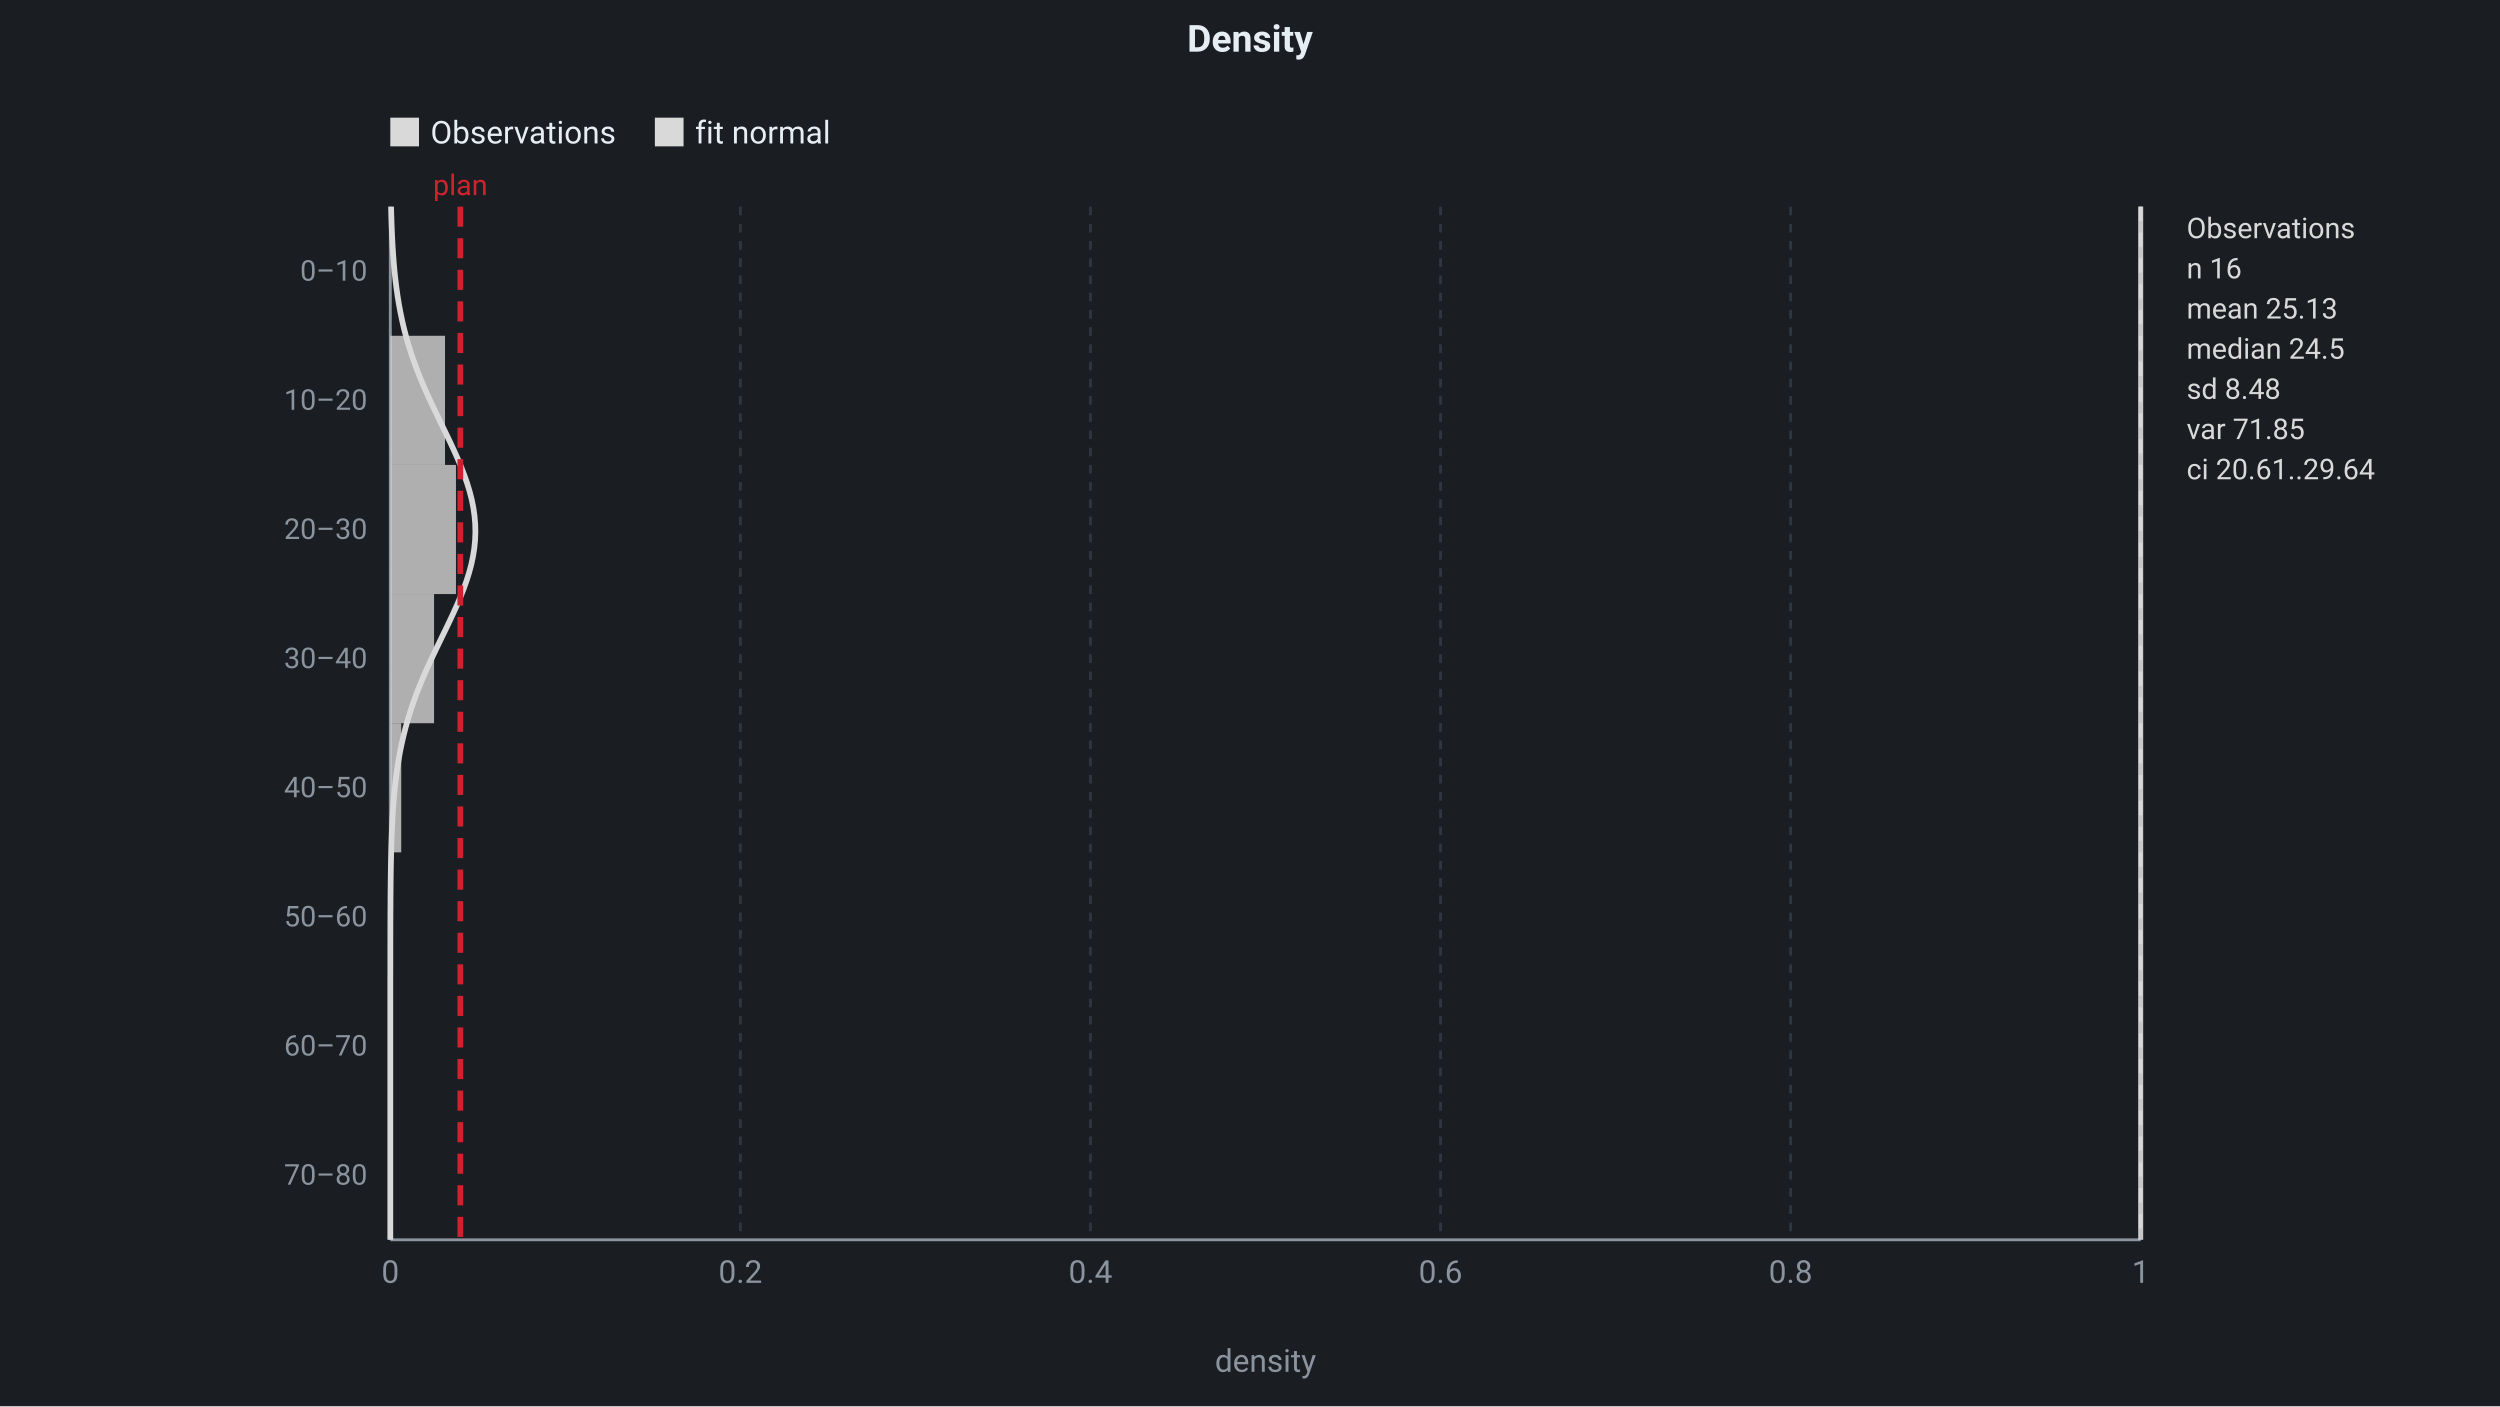
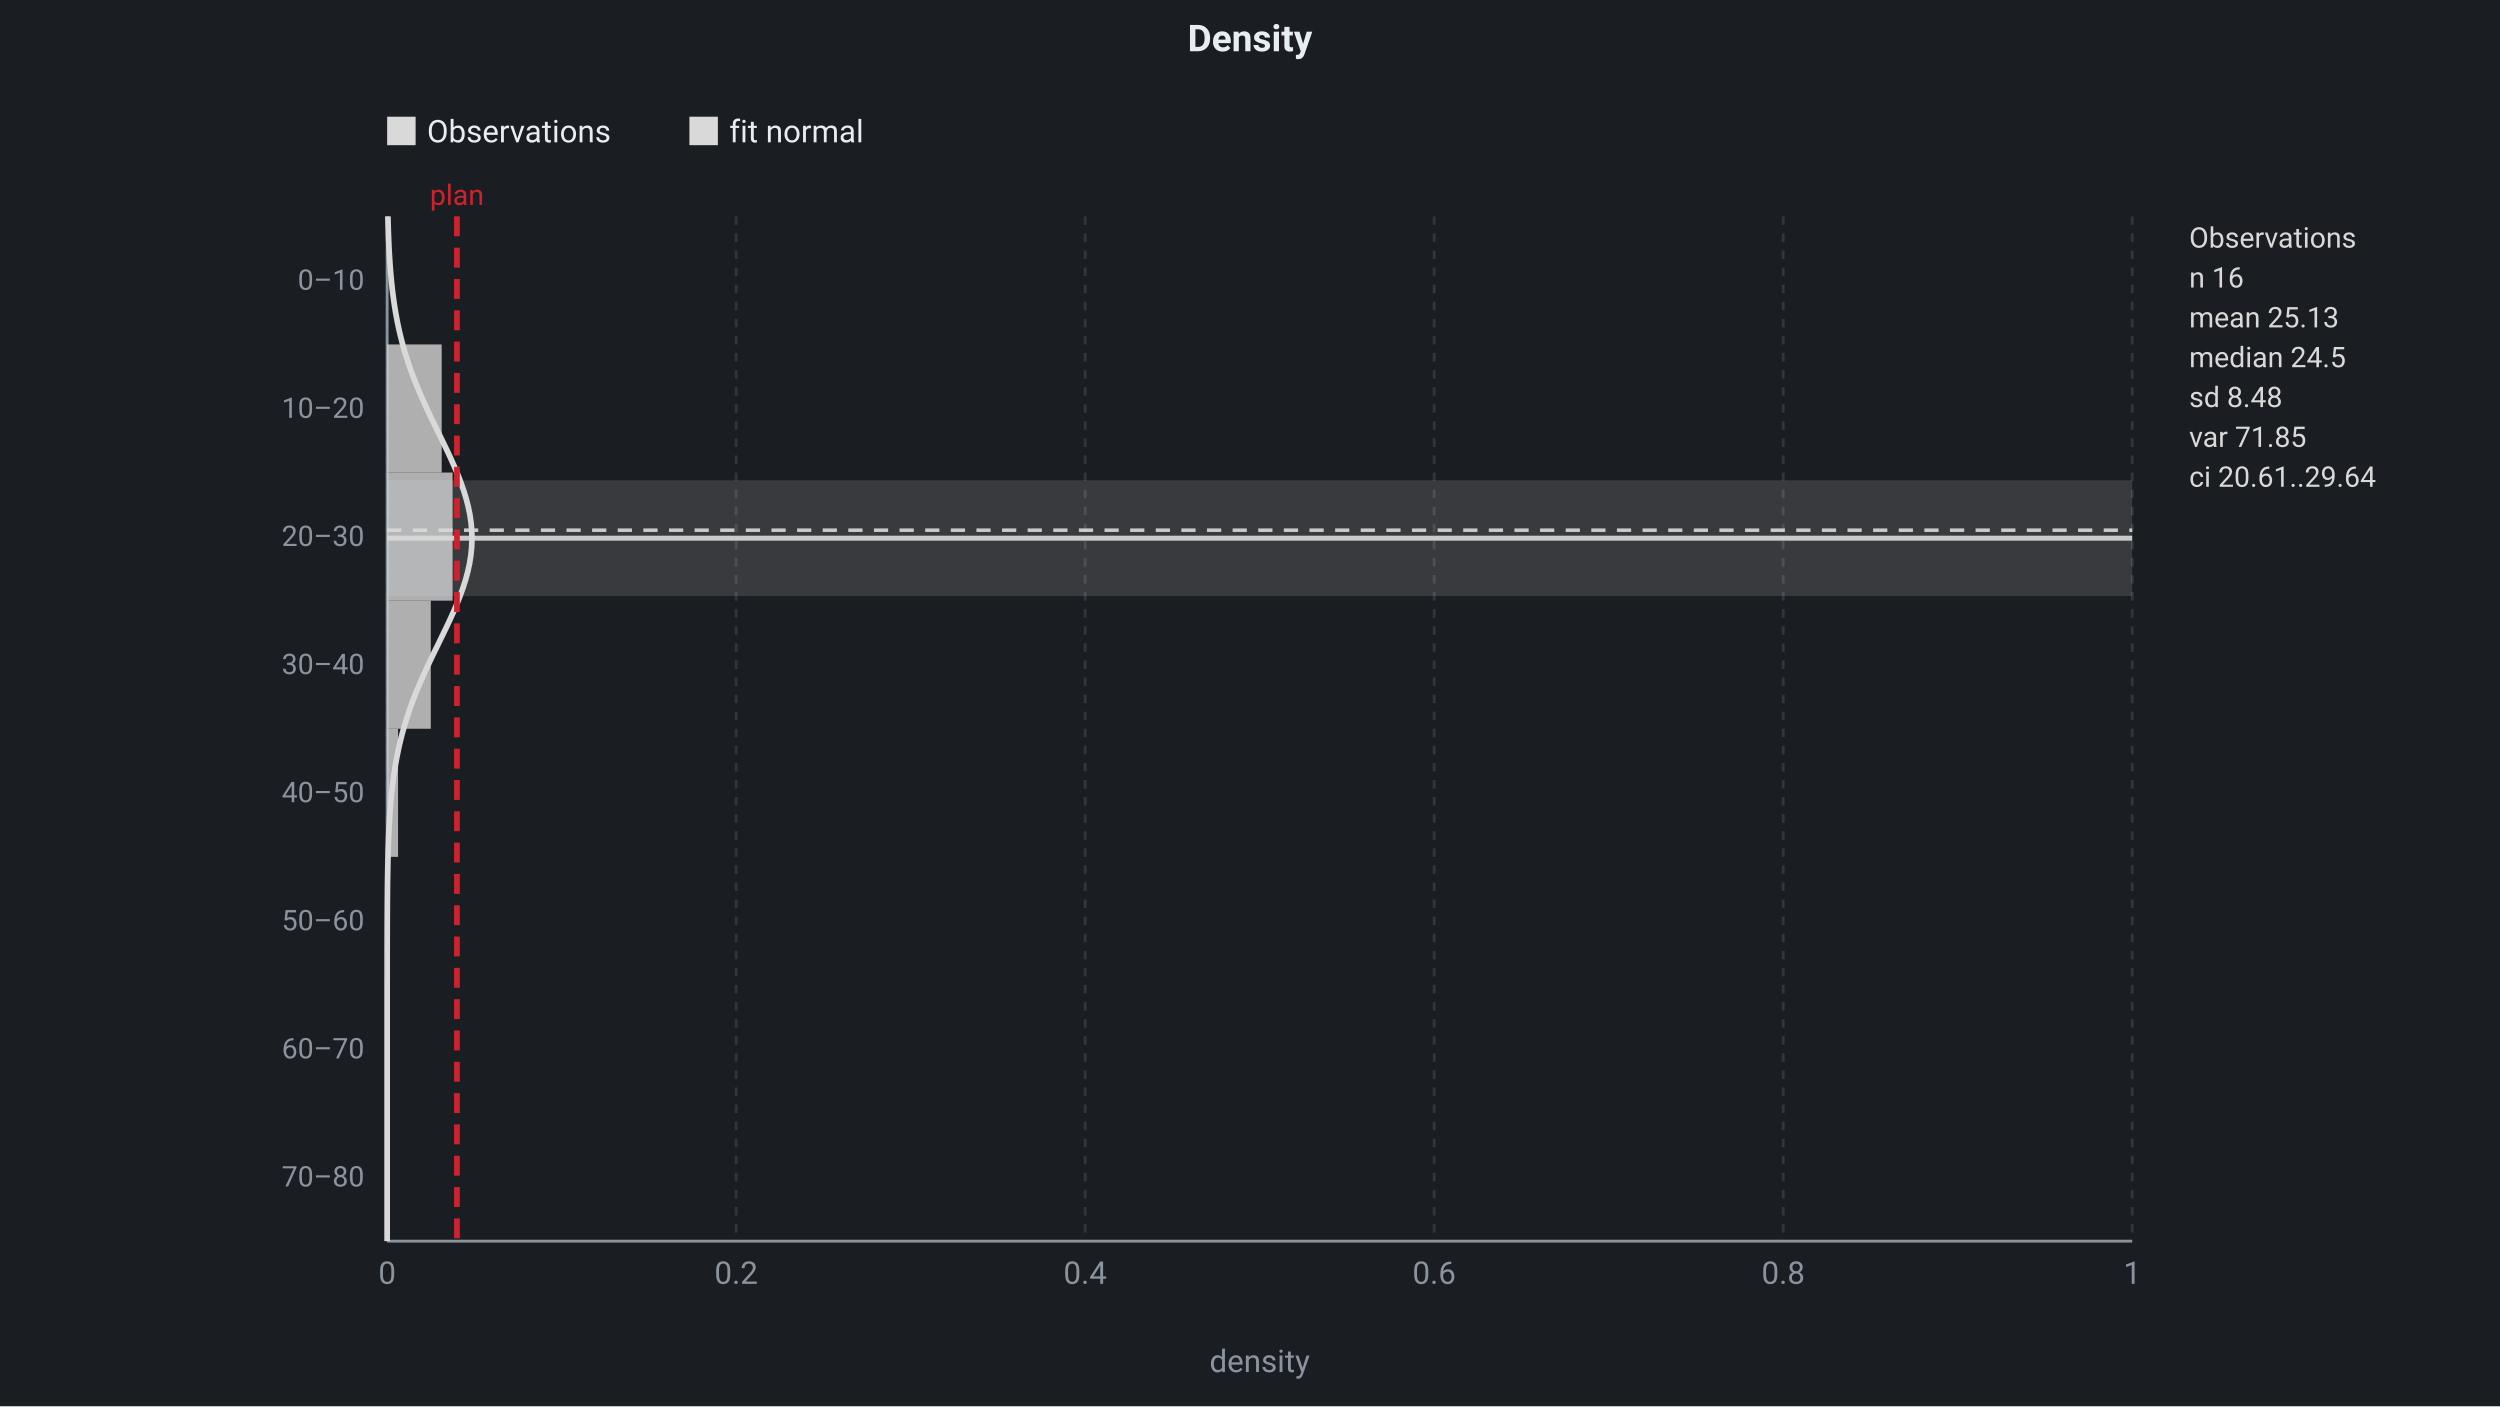
- <svg xmlns="http://www.w3.org/2000/svg" viewBox="0 0 871.11 490" width="871.11" height="490" role="img" font-family="system-ui, -apple-system, &quot;Segoe UI&quot;, Roboto, sans-serif">
-   <rect data-bg="canvas" x="0" y="0" width="871.11" height="490" fill="#1a1d21" />
-   <text x="435.56" y="18" fill="#e6edf3" font-size="13" text-anchor="middle" font-weight="600">Density</text>
+ <svg xmlns="http://www.w3.org/2000/svg" viewBox="0 0 878.22 494" width="878.22" height="494" role="img" font-family="system-ui, -apple-system, &quot;Segoe UI&quot;, Roboto, sans-serif">
+   <rect data-bg="canvas" x="0" y="0" width="878.22" height="494" fill="#1a1d21" />
+   <text x="439.11" y="18" fill="#e6edf3" font-size="13" text-anchor="middle" font-weight="600">Density</text>
  <rect x="136" y="41" width="10" height="10" fill="#d9d9d9" />
  <text x="150" y="50" fill="#e6edf3" font-size="11" text-anchor="start">Observations</text>
-   <rect x="228.18" y="41" width="10" height="10" fill="#d9d9d9" />
-   <text x="242.18" y="50" fill="#e6edf3" font-size="11" text-anchor="start">fit normal</text>
-   <line x1="136" y1="72" x2="136" y2="432" stroke="#30363d" stroke-width="1" stroke-dasharray="3 3" />
-   <text x="136" y="447" fill="#8b949e" font-size="11" text-anchor="middle">0</text>
-   <line x1="257.98" y1="72" x2="257.98" y2="432" stroke="#30363d" stroke-width="1" stroke-dasharray="3 3" />
-   <text x="257.98" y="447" fill="#8b949e" font-size="11" text-anchor="middle">0.2</text>
-   <line x1="379.96" y1="72" x2="379.96" y2="432" stroke="#30363d" stroke-width="1" stroke-dasharray="3 3" />
-   <text x="379.96" y="447" fill="#8b949e" font-size="11" text-anchor="middle">0.4</text>
-   <line x1="501.95" y1="72" x2="501.95" y2="432" stroke="#30363d" stroke-width="1" stroke-dasharray="3 3" />
-   <text x="501.95" y="447" fill="#8b949e" font-size="11" text-anchor="middle">0.6</text>
-   <line x1="623.93" y1="72" x2="623.93" y2="432" stroke="#30363d" stroke-width="1" stroke-dasharray="3 3" />
-   <text x="623.93" y="447" fill="#8b949e" font-size="11" text-anchor="middle">0.8</text>
-   <line x1="745.91" y1="72" x2="745.91" y2="432" stroke="#30363d" stroke-width="1" stroke-dasharray="3 3" />
-   <text x="745.91" y="447" fill="#8b949e" font-size="11" text-anchor="middle">1</text>
-   <text x="440.96" y="478" fill="#8b949e" font-size="11" text-anchor="middle">density</text>
-   <line x1="136" y1="72" x2="136" y2="432" stroke="#8b949e" stroke-width="1" />
-   <line x1="136" y1="432" x2="745.91" y2="432" stroke="#8b949e" stroke-width="1" />
-   <rect x="745.91" y="72" width="0" height="360" fill="#d9d9d9" opacity="0.16" />
-   <rect x="136" y="117" width="19.06" height="45" fill="#d9d9d9" opacity="0.78" />
-   <rect x="136" y="162" width="22.87" height="45" fill="#d9d9d9" opacity="0.78" />
-   <rect x="136" y="207" width="15.25" height="45" fill="#d9d9d9" opacity="0.78" />
-   <rect x="136" y="252" width="3.81" height="45" fill="#d9d9d9" opacity="0.78" />
-   <text x="128" y="97.8" fill="#8b949e" font-size="10" text-anchor="end">0–10</text>
-   <text x="128" y="142.8" fill="#8b949e" font-size="10" text-anchor="end">10–20</text>
-   <text x="128" y="187.8" fill="#8b949e" font-size="10" text-anchor="end">20–30</text>
-   <text x="128" y="232.8" fill="#8b949e" font-size="10" text-anchor="end">30–40</text>
-   <text x="128" y="277.8" fill="#8b949e" font-size="10" text-anchor="end">40–50</text>
-   <text x="128" y="322.8" fill="#8b949e" font-size="10" text-anchor="end">50–60</text>
-   <text x="128" y="367.8" fill="#8b949e" font-size="10" text-anchor="end">60–70</text>
-   <text x="128" y="412.8" fill="#8b949e" font-size="10" text-anchor="end">70–80</text>
-   <path d="M136.27 72L136.34 74.83L136.43 77.67L136.54 80.5L136.67 83.34L136.82 86.17L137.01 89.01L137.23 91.84L137.48 94.68L137.79 97.51L138.14 100.35L138.54 103.18L139 106.02L139.53 108.85L140.12 111.69L140.78 114.52L141.52 117.35L142.34 120.19L143.23 123.02L144.2 125.86L145.25 128.69L146.37 131.53L147.55 134.36L148.8 137.2L150.1 140.03L151.44 142.87L152.8 145.7L154.18 148.54L155.56 151.37L156.91 154.2L158.23 157.04L159.49 159.87L160.68 162.71L161.78 165.54L162.77 168.38L163.63 171.21L164.36 174.05L164.93 176.88L165.34 179.72L165.58 182.55L165.65 185.39L165.54 188.22L165.26 191.06L164.81 193.89L164.21 196.72L163.45 199.56L162.56 202.39L161.54 205.23L160.42 208.06L159.21 210.9L157.93 213.73L156.6 216.57L155.24 219.4L153.86 222.24L152.49 225.07L151.13 227.91L149.8 230.74L148.51 233.57L147.28 236.41L146.11 239.24L145 242.08L143.97 244.91L143.02 247.75L142.15 250.58L141.35 253.42L140.63 256.25L139.98 259.09L139.4 261.92L138.89 264.76L138.44 267.59L138.05 270.43L137.71 273.26L137.42 276.09L137.17 278.93L136.96 281.76L136.78 284.6L136.64 287.43L136.51 290.27L136.41 293.1L136.33 295.94L136.26 298.77L136.2 301.61L136.16 304.44L136.12 307.28L136.1 310.11L136.07 312.94L136.06 315.78L136.04 318.61L136.03 321.45L136.02 324.28L136.02 327.12L136.01 329.95L136.01 332.79L136.01 335.62L136.01 338.46L136 341.29L136 344.13L136 346.96L136 349.8L136 352.63L136 355.46L136 358.3L136 361.13L136 363.97L136 366.8L136 369.64L136 372.47L136 375.31L136 378.14L136 380.98L136 383.81L136 386.65L136 389.48L136 392.31L136 395.15L136 397.98L136 400.82L136 403.65L136 406.49L136 409.32L136 412.16L136 414.99L136 417.83L136 420.66L136 423.5L136 426.33L136 429.17L136 432" fill="none" stroke="#d9d9d9" stroke-width="2" />
-   <line x1="745.91" y1="72" x2="745.91" y2="432" stroke="#d9d9d9" stroke-width="1.75" opacity="0.9" />
-   <line x1="745.91" y1="72" x2="745.91" y2="432" stroke="#d9d9d9" stroke-width="1.25" stroke-dasharray="5 4" opacity="0.9" />
-   <line x1="160.4" y1="72" x2="160.4" y2="432" stroke="#cf222e" stroke-width="2" stroke-dasharray="7 4" />
-   <text x="160.4" y="68" fill="#cf222e" font-size="10" text-anchor="middle">plan</text>
-   <text x="761.91" y="83" fill="#d9d9d9" font-size="10" text-anchor="start">Observations</text>
-   <text x="761.91" y="97" fill="#d9d9d9" font-size="10" text-anchor="start">n 16</text>
-   <text x="761.91" y="111" fill="#d9d9d9" font-size="10" text-anchor="start">mean 25.13</text>
-   <text x="761.91" y="125" fill="#d9d9d9" font-size="10" text-anchor="start">median 24.5</text>
-   <text x="761.91" y="139" fill="#d9d9d9" font-size="10" text-anchor="start">sd 8.48</text>
-   <text x="761.91" y="153" fill="#d9d9d9" font-size="10" text-anchor="start">var 71.85</text>
-   <text x="761.91" y="167" fill="#d9d9d9" font-size="10" text-anchor="start">ci 20.61..29.64</text>
+   <rect x="242.18" y="41" width="10" height="10" fill="#d9d9d9" />
+   <text x="256.18" y="50" fill="#e6edf3" font-size="11" text-anchor="start">fit normal</text>
+   <line x1="136" y1="76" x2="136" y2="436" stroke="#30363d" stroke-width="1" stroke-dasharray="3 3" />
+   <text x="136" y="451" fill="#8b949e" font-size="11" text-anchor="middle">0</text>
+   <line x1="258.6" y1="76" x2="258.6" y2="436" stroke="#30363d" stroke-width="1" stroke-dasharray="3 3" />
+   <text x="258.6" y="451" fill="#8b949e" font-size="11" text-anchor="middle">0.2</text>
+   <line x1="381.21" y1="76" x2="381.21" y2="436" stroke="#30363d" stroke-width="1" stroke-dasharray="3 3" />
+   <text x="381.21" y="451" fill="#8b949e" font-size="11" text-anchor="middle">0.4</text>
+   <line x1="503.81" y1="76" x2="503.81" y2="436" stroke="#30363d" stroke-width="1" stroke-dasharray="3 3" />
+   <text x="503.81" y="451" fill="#8b949e" font-size="11" text-anchor="middle">0.6</text>
+   <line x1="626.42" y1="76" x2="626.42" y2="436" stroke="#30363d" stroke-width="1" stroke-dasharray="3 3" />
+   <text x="626.42" y="451" fill="#8b949e" font-size="11" text-anchor="middle">0.8</text>
+   <line x1="749.02" y1="76" x2="749.02" y2="436" stroke="#30363d" stroke-width="1" stroke-dasharray="3 3" />
+   <text x="749.02" y="451" fill="#8b949e" font-size="11" text-anchor="middle">1</text>
+   <text x="442.51" y="482" fill="#8b949e" font-size="11" text-anchor="middle">density</text>
+   <line x1="136" y1="76" x2="136" y2="436" stroke="#8b949e" stroke-width="1" />
+   <line x1="136" y1="436" x2="749.02" y2="436" stroke="#8b949e" stroke-width="1" />
+   <rect x="136" y="168.74" width="613.02" height="40.65" fill="#d9d9d9" opacity="0.16" />
+   <rect x="136" y="121" width="19.16" height="45" fill="#d9d9d9" opacity="0.78" />
+   <rect x="136" y="166" width="22.99" height="45" fill="#d9d9d9" opacity="0.78" />
+   <rect x="136" y="211" width="15.33" height="45" fill="#d9d9d9" opacity="0.78" />
+   <rect x="136" y="256" width="3.83" height="45" fill="#d9d9d9" opacity="0.78" />
+   <text x="128" y="101.8" fill="#8b949e" font-size="10" text-anchor="end">0–10</text>
+   <text x="128" y="146.8" fill="#8b949e" font-size="10" text-anchor="end">10–20</text>
+   <text x="128" y="191.8" fill="#8b949e" font-size="10" text-anchor="end">20–30</text>
+   <text x="128" y="236.8" fill="#8b949e" font-size="10" text-anchor="end">30–40</text>
+   <text x="128" y="281.8" fill="#8b949e" font-size="10" text-anchor="end">40–50</text>
+   <text x="128" y="326.8" fill="#8b949e" font-size="10" text-anchor="end">50–60</text>
+   <text x="128" y="371.8" fill="#8b949e" font-size="10" text-anchor="end">60–70</text>
+   <text x="128" y="416.8" fill="#8b949e" font-size="10" text-anchor="end">70–80</text>
+   <path d="M136.27 76L136.35 78.83L136.43 81.67L136.54 84.5L136.67 87.34L136.83 90.17L137.01 93.01L137.23 95.84L137.49 98.68L137.79 101.51L138.15 104.35L138.55 107.18L139.02 110.02L139.54 112.85L140.14 115.69L140.81 118.52L141.55 121.35L142.37 124.19L143.27 127.02L144.24 129.86L145.3 132.69L146.42 135.53L147.61 138.36L148.87 141.2L150.17 144.03L151.51 146.87L152.89 149.7L154.27 152.54L155.65 155.37L157.02 158.2L158.34 161.04L159.61 163.87L160.81 166.71L161.91 169.54L162.91 172.38L163.77 175.21L164.5 178.05L165.08 180.88L165.49 183.72L165.73 186.55L165.8 189.39L165.69 192.22L165.41 195.06L164.96 197.89L164.35 200.72L163.59 203.56L162.69 206.39L161.67 209.23L160.55 212.06L159.33 214.9L158.05 217.73L156.71 220.57L155.34 223.4L153.96 226.24L152.57 229.07L151.2 231.91L149.87 234.74L148.58 237.57L147.34 240.41L146.16 243.24L145.05 246.08L144.02 248.91L143.06 251.75L142.18 254.58L141.37 257.42L140.65 260.25L140 263.09L139.42 265.92L138.9 268.76L138.45 271.59L138.06 274.43L137.72 277.26L137.43 280.09L137.18 282.93L136.97 285.76L136.79 288.6L136.64 291.43L136.52 294.27L136.41 297.1L136.33 299.94L136.26 302.77L136.21 305.61L136.16 308.44L136.12 311.28L136.1 314.11L136.07 316.94L136.06 319.78L136.04 322.61L136.03 325.45L136.02 328.28L136.02 331.12L136.01 333.95L136.01 336.79L136.01 339.62L136.01 342.46L136 345.29L136 348.13L136 350.96L136 353.8L136 356.63L136 359.46L136 362.3L136 365.13L136 367.97L136 370.8L136 373.64L136 376.47L136 379.31L136 382.14L136 384.98L136 387.81L136 390.65L136 393.48L136 396.31L136 399.15L136 401.98L136 404.82L136 407.65L136 410.49L136 413.32L136 416.16L136 418.99L136 421.83L136 424.66L136 427.5L136 430.33L136 433.17L136 436" fill="none" stroke="#d9d9d9" stroke-width="2" />
+   <line x1="136" y1="189.06" x2="749.02" y2="189.06" stroke="#d9d9d9" stroke-width="1.75" opacity="0.9" />
+   <line x1="136" y1="186.25" x2="749.02" y2="186.25" stroke="#d9d9d9" stroke-width="1.25" stroke-dasharray="5 4" opacity="0.9" />
+   <line x1="160.52" y1="76" x2="160.52" y2="436" stroke="#cf222e" stroke-width="2" stroke-dasharray="7 4" />
+   <text x="160.52" y="72" fill="#cf222e" font-size="10" text-anchor="middle">plan</text>
+   <text x="769.02" y="87" fill="#d9d9d9" font-size="10" text-anchor="start">Observations</text>
+   <text x="769.02" y="101" fill="#d9d9d9" font-size="10" text-anchor="start">n 16</text>
+   <text x="769.02" y="115" fill="#d9d9d9" font-size="10" text-anchor="start">mean 25.13</text>
+   <text x="769.02" y="129" fill="#d9d9d9" font-size="10" text-anchor="start">median 24.5</text>
+   <text x="769.02" y="143" fill="#d9d9d9" font-size="10" text-anchor="start">sd 8.48</text>
+   <text x="769.02" y="157" fill="#d9d9d9" font-size="10" text-anchor="start">var 71.85</text>
+   <text x="769.02" y="171" fill="#d9d9d9" font-size="10" text-anchor="start">ci 20.61..29.64</text>
</svg>
